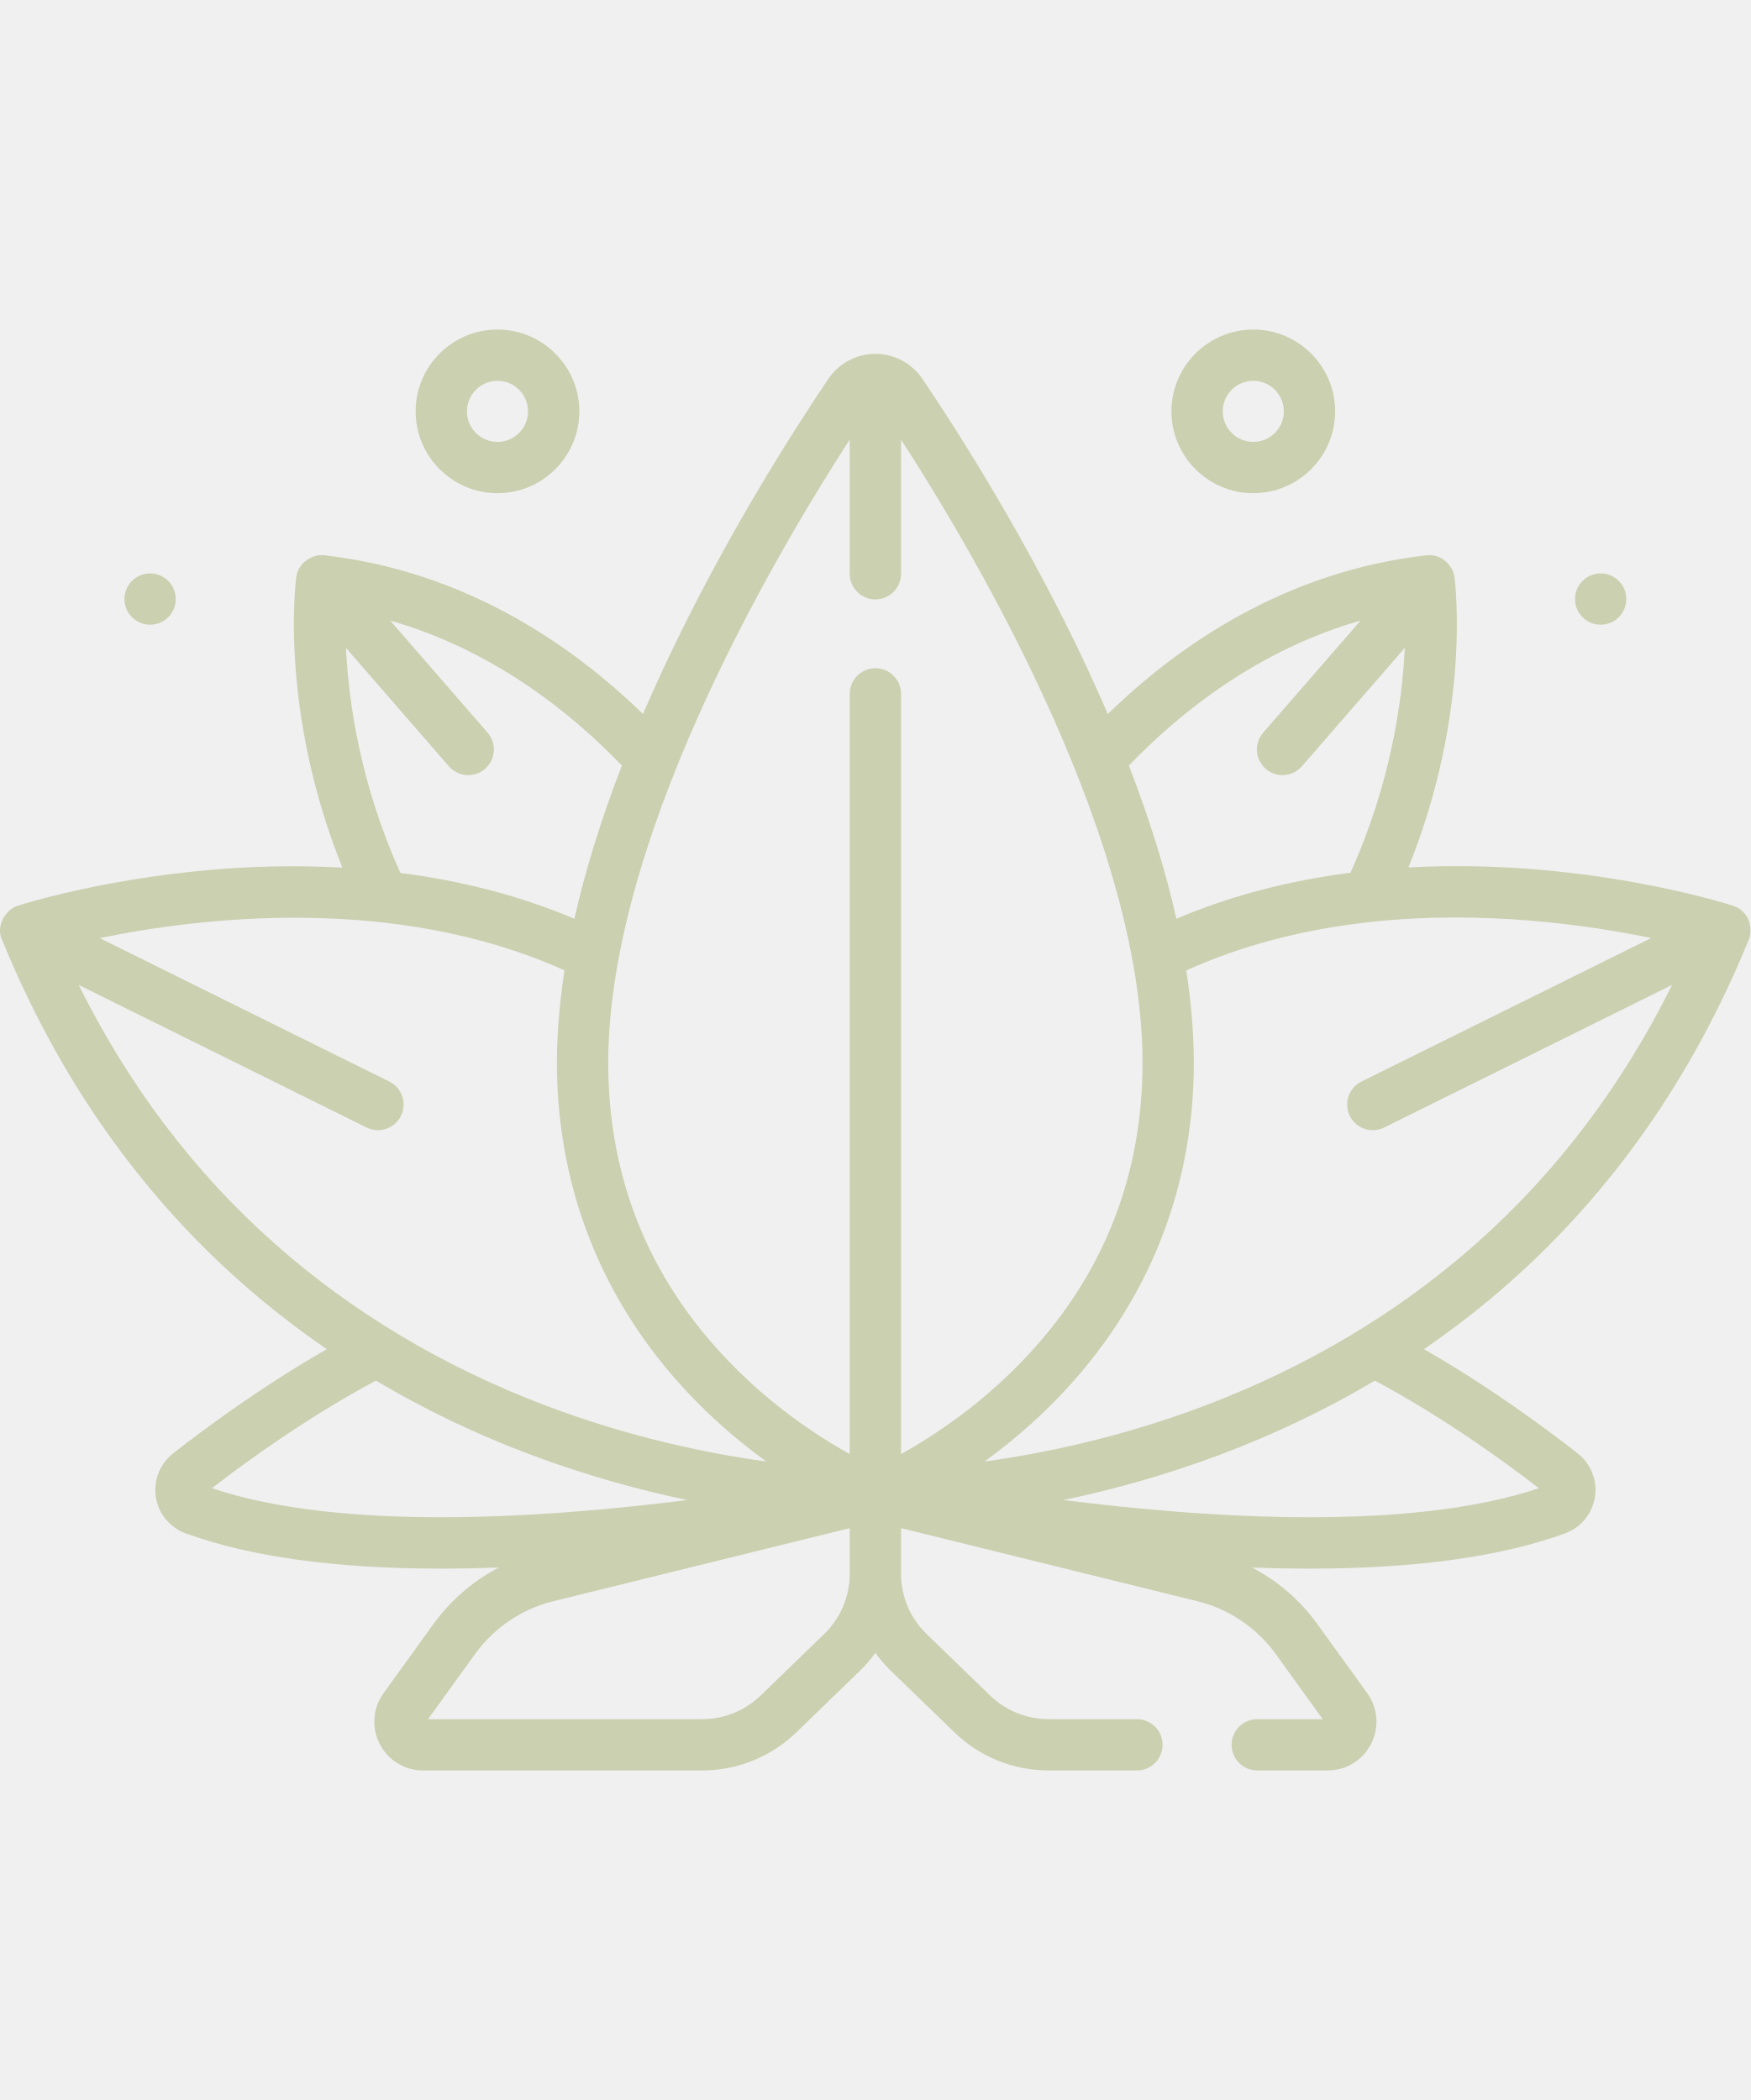
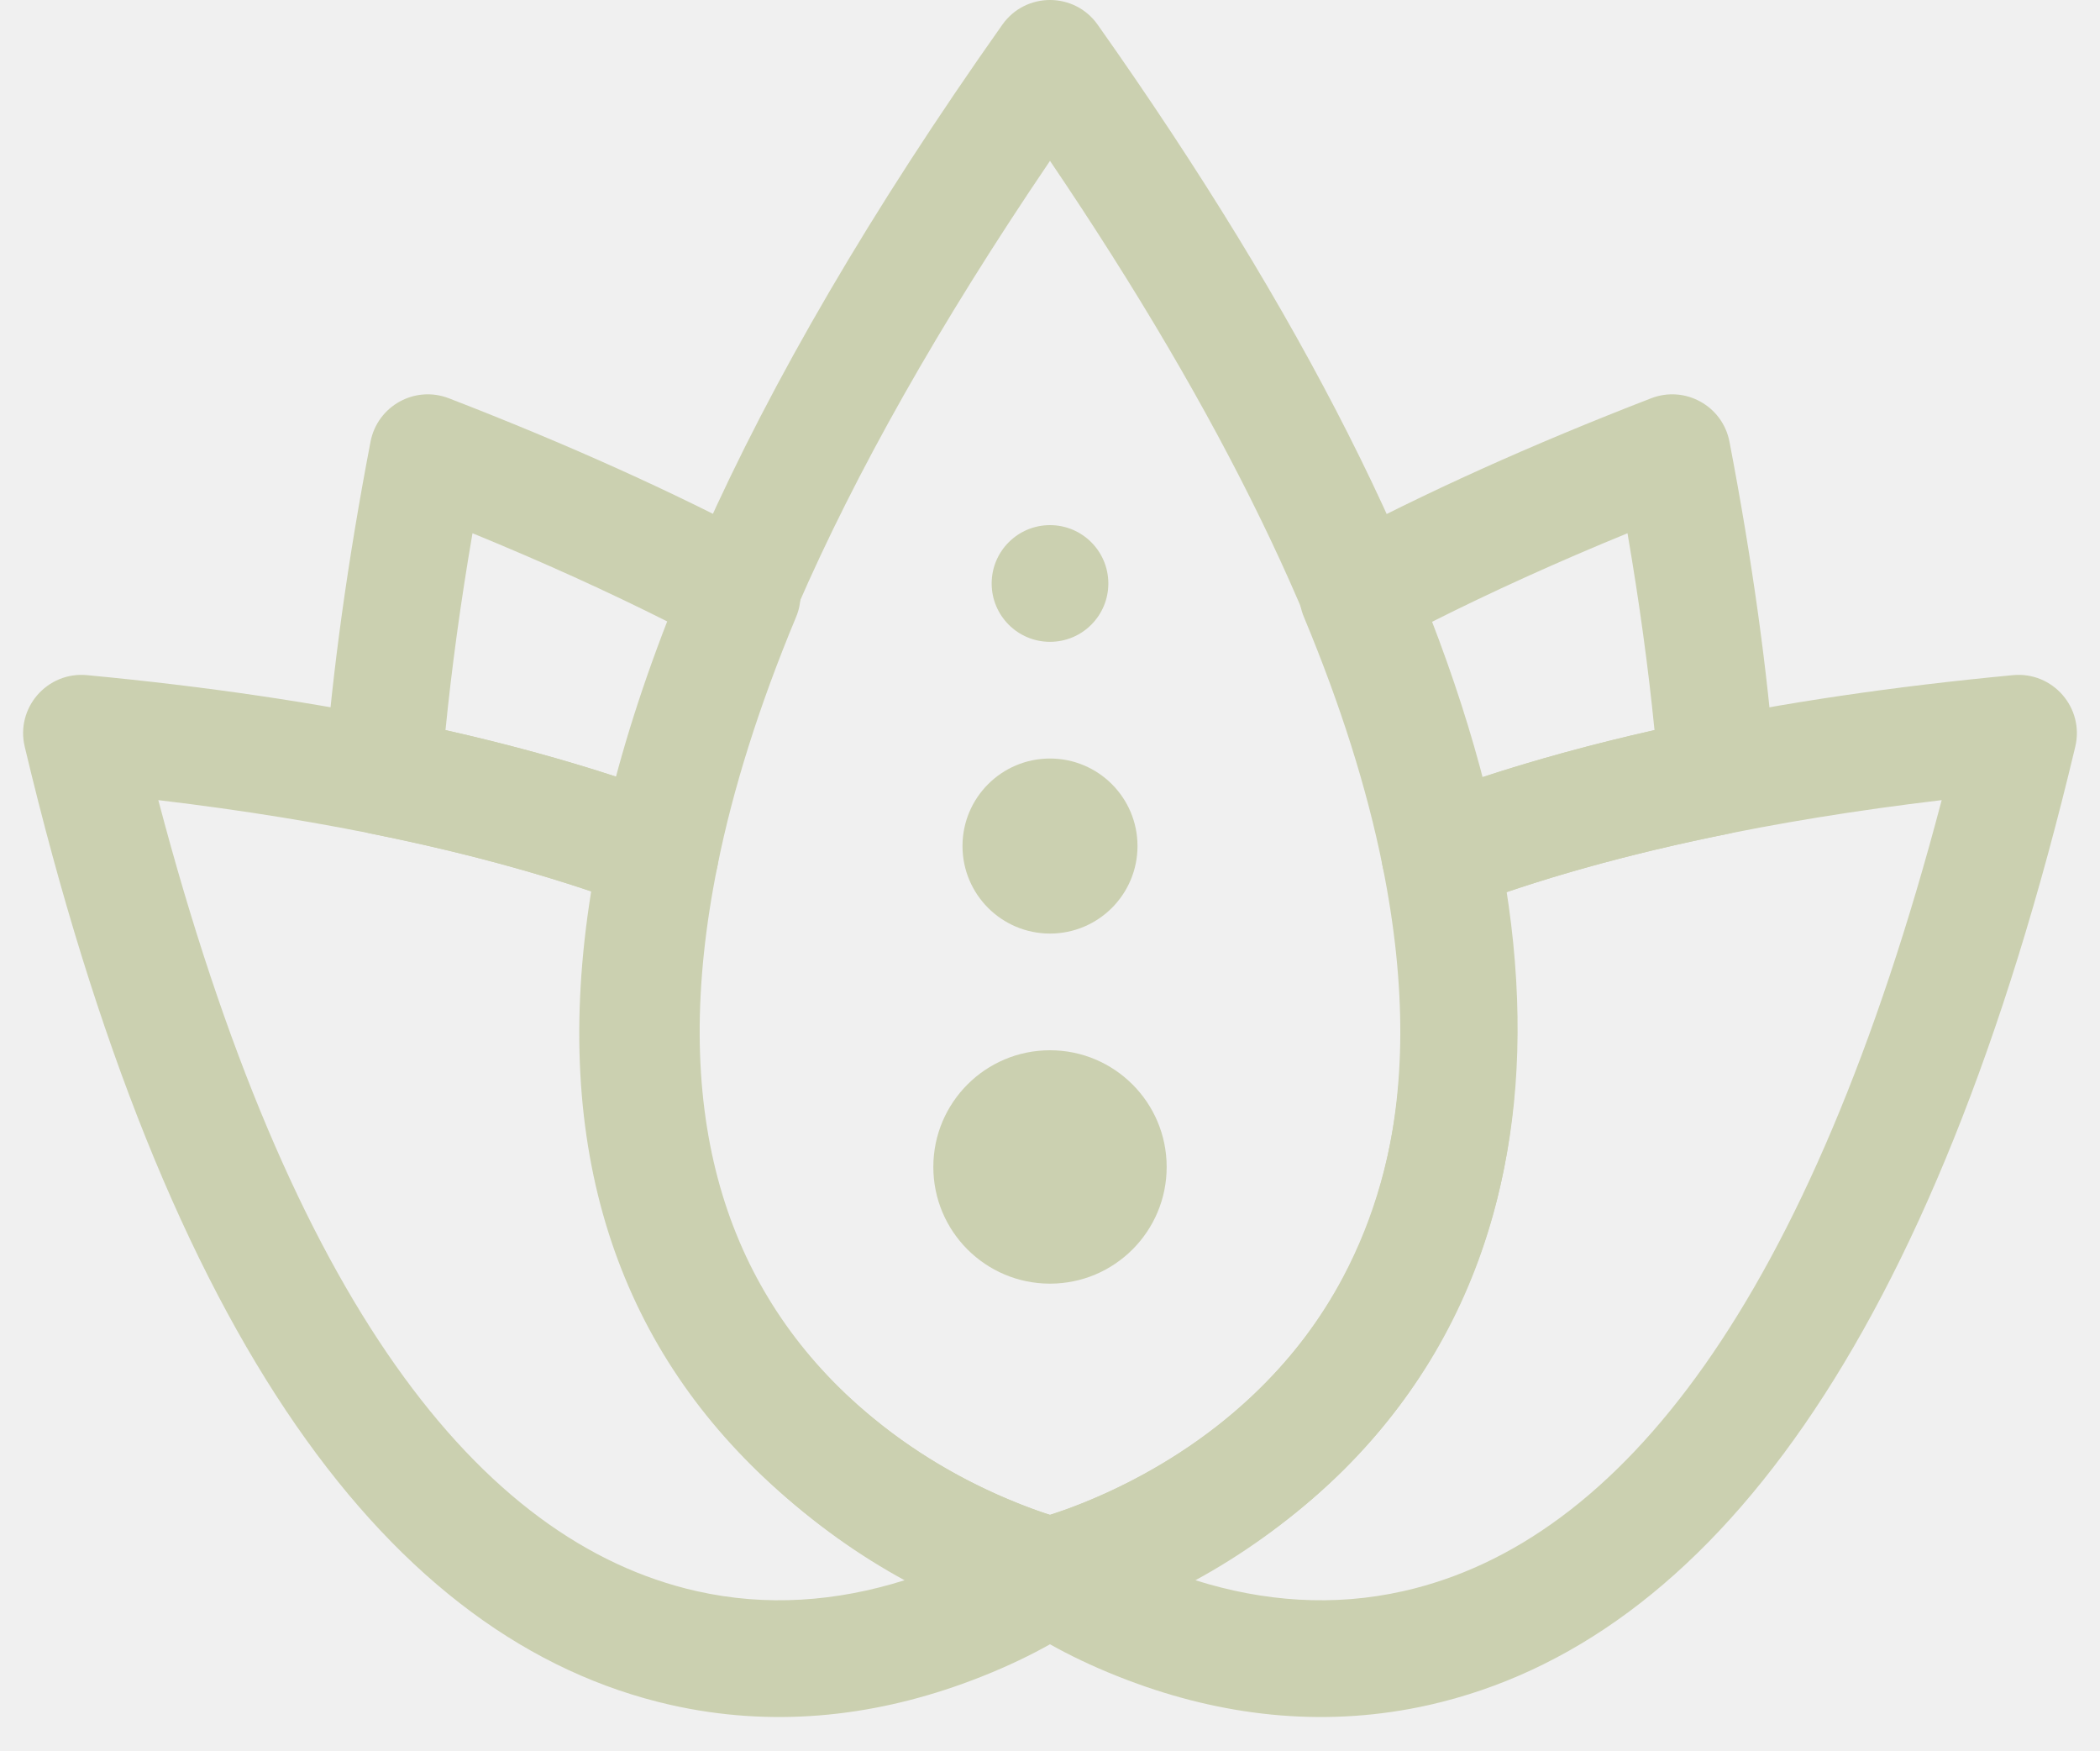
- <svg xmlns="http://www.w3.org/2000/svg" width="20" height="24" viewBox="0 0 512 512" fill="#cbd0b0">
-   <g clip-path="url(#clip0_24_29)">
-     <path d="M511.786 222.857C512.602 219.278 511.107 215.169 506.858 213.782C504.951 213.165 462.865 199.785  411.969 202.592C430.326 157.01 425.669 119.45 425.444 117.744C424.991 113.987 421.268 110.706 417.157   111.274C375.827 115.998 344.667 137.613 324.031 157.703C322.104 153.226 320.072 148.691 317.925 144.094C300.594   106.983 280.341 75.262 269.811 59.657C266.732 55.094 261.619 52.364 256.122 52.339C256.097 52.339 256.072 52.335   256.047 52.335C256.022 52.335 255.997 52.338 255.972 52.339C250.475 52.364 245.362 55.094 242.283 59.656C231.753    75.261 211.5 106.982 194.169 144.093C192.022 148.69 189.991 153.224 188.063 157.702C167.428 137.612 136.267 115.996    94.937 111.273C91.189 110.799 87.084 113.623 86.65 117.743C86.425 119.449 81.765 157.037 100.146     202.642C86.109 201.858 73.059 202.315 61.931 203.274C29.285 206.085 6.202 213.468 5.236 213.781C1.519     214.892 -1.398 219.992 0.705 223.994C16.932 263.724 40.45 297.394 70.612 324.067C78.493 331.036 86.835      337.523 95.594 343.529C76.32 354.566 59.639 366.959 50.621 374.032C46.744 377.069 44.816 381.975 45.589      386.835C46.36 391.687 49.706 395.744 54.319 397.423C73.178 404.293 98.21 407.737 129.09 407.736C134.505       407.736 140.116 407.62 145.889 407.408C138.364 411.352 131.786 417 126.754 423.978L112.185 444.187C109.04 448.55       108.61 454.235 111.061 459.022C113.511 463.809 118.374 466.783 123.752 466.783H205.331C215.709 466.783 225.53       462.806 232.984 455.584L251.581 437.568C253.229 435.97 254.715 434.229 256.047 432.384C257.379 434.229 258.865       435.971 260.513 437.568L279.11 455.584C286.564 462.806 296.385 466.783 306.763 466.783H332.548C336.691 466.783  340.048 463.425 340.048 459.283C340.048 455.141 336.691 451.783 332.548 451.783H306.763C300.302 451.783 294.188  449.307 289.547 444.811L270.95 426.794C266.245 422.236 263.547 415.864 263.547 409.313V395.888L350.251  417.272C359.476 419.547 367.615 425.044 373.171 432.751L386.893 451.783H367.74C363.597 451.783 360.24  455.141 360.24 459.283C360.24 463.425 363.597 466.783 367.74 466.783H388.343C393.721 466.783 398.584 463.809 401.034 459.022C403.485 454.235 403.055 448.55 399.909 444.186L385.341 423.979C380.309 417.001 373.731 411.353 366.206 407.409C371.979 407.621 377.59 407.736 383.005 407.736C413.881 407.736 438.917 404.292 457.775 397.423C462.389 395.743 465.735 391.686 466.506 386.835C467.278 381.975 465.351 377.068 461.477 374.034C452.456 366.959 435.775 354.566 416.501 343.529C425.261 337.523 433.602 331.037 441.483 324.068C471.645 297.395 495.163 263.724 511.39 223.995C511.524 223.651 511.566 223.612 511.786  222.857ZM397.979 130.348L369.478 163.158C366.761 166.285 367.094 171.022 370.222 173.739C371.642  174.972 373.393 175.577 375.137 175.577C377.234 175.577 379.319 174.702 380.802 172.995L410.894  138.354C410.145 154.082 406.764 178.13 394.99 204.146C376.642 206.489 359.581 211.006 344.09  217.604C340.923 203.512 336.29 188.554 330.195 172.78C345.497 156.87 368.219 138.882 397.979   130.348ZM248.547 77.397V116.675C248.547 120.817 251.904 124.175 256.047 124.175C260.19 124.175 263.547 120.817 263.547 116.675V77.397C286.432 112.801 335.487 196.625 334.166 262.466C333.459 297.625 319.767 327.906 293.469 352.469C282.389 362.818 271.277 369.93 263.547 374.231V151.805C263.547  147.663 260.19 144.305 256.047 144.305C251.904 144.305 248.547 147.663 248.547 151.805V374.231C240.816 369.929 229.706 362.817 218.625 352.469C192.327 327.907 178.635 297.625 177.928 262.466C176.608  196.625 225.663 112.801 248.547 77.397ZM101.2 138.352L131.293 172.995C132.776 174.703 134.861  175.577 136.958 175.577C138.702 175.577 140.454 174.973 141.873 173.739C145.001 171.023 145.334 166.286 142.617 163.158L114.116 130.348C143.876 138.882 166.598 156.87 181.9 172.779C175.805 188.555 171.171 203.513 168.004 217.606C151.14 210.438 133.738 206.329 117.131 204.198C105.335 178.158 101.949 154.087 101.2 138.352ZM23.008 236.952L107.219 278.678C108.289 279.208 109.425 279.459 110.543 279.459C113.304 279.459 115.96 277.929 117.27 275.288C119.109 271.576 117.59 267.077 113.879  265.238L29.163 223.261C58.313 217.256 115.42 210.275 165.12 232.709C163.477 243.285 162.743 253.315  162.932 262.767C163.715 301.778 179.583 336.727 208.82 363.834C214.03 368.665 219.217 372.834 224.115  376.399C206.925 374.026 184.246 369.345 159.872 360.123C129.783 348.74 103.007 332.751 80.289 312.602C56.813  291.781 37.612 266.39 23.008 236.952ZM61.968 384.209C72.197 376.307 90.094 363.33 109.956 352.725C124.076  361.129 139.163 368.36 155.118 374.36C171.592 380.555 187.208 384.78 201.03 387.667C158.354 393.069 99.662  396.841 61.968 384.209ZM241.144 426.795L222.547 444.812C217.906 449.308 211.792 451.784 205.331 451.784H125.201L138.923 432.752C144.479 425.045 152.618 419.548 161.843 417.273L248.547 395.889V409.314C248.547  415.865 245.849 422.237 241.144 426.795ZM450.126 384.21C412.434 396.842 353.741 393.07 311.063 387.668C324.886  384.781 340.502 380.556 356.975 374.361C372.93 368.361 388.018 361.129 402.137 352.726C421.998 363.329 439.894 376.305 450.126 384.21ZM431.805 312.602C409.087 332.751 382.312 348.739 352.222 360.123C327.845 369.346 305.163  374.029 287.972 376.404C292.872 372.838 298.061 368.668 303.274 363.835C332.51 336.728 348.378 301.779 349.162  262.768C349.352 253.318 348.617 243.289 346.975 232.716C363.049 225.456 381.134 220.692 400.837 218.555C400.964 218.541 401.089 218.525 401.214 218.505C433.706 215.027 464.156 219.349 482.962 223.247L398.215  265.238C394.504 267.077 392.986 271.576 394.824 275.288C396.134 277.93 398.79 279.459 401.551 279.459C402.669  279.459 403.805 279.208 404.875 278.678L489.086 236.952C474.483 266.389 455.281 291.781 431.805 312.602Z" fill="#cbd0b0" />
-     <path d="M366.583 93.092C379.783 93.092 390.521 82.353 390.521 69.154C390.521 55.955 379.783 45.216 366.583  45.216C353.384 45.216 342.645 55.955 342.645 69.154C342.645 82.353 353.384 93.092 366.583 93.092ZM366.583  60.216C371.512 60.216 375.521 64.226 375.521 69.154C375.521 74.082 371.511 78.092 366.583 78.092C361.655  78.092 357.645 74.082 357.645 69.154C357.645 64.226 361.656 60.216 366.583 60.216Z" fill="#cbd0b0" />
-     <path d="M145.51 93.092C158.709 93.092 169.448 82.353 169.448 69.154C169.448 55.955 158.71 45.216 145.51  45.216C132.31 45.216 121.572 55.955 121.572 69.154C121.572 82.353 132.31 93.092 145.51 93.092ZM145.51   60.216C150.438 60.216 154.448 64.226 154.448 69.154C154.448 74.082 150.438 78.092 145.51 78.092C140.581   78.092 136.572 74.082 136.572 69.154C136.572 64.226 140.582 60.216 145.51 60.216Z" fill="#cbd0b0" />
-     <path d="M43.906 131.568C48.048 131.568 51.406 128.21 51.406 124.068C51.406 119.926 48.048 116.568 43.906  116.568C39.764 116.568 36.406 119.926 36.406 124.068C36.406 128.21 39.764 131.568 43.906 131.568Z" fill="#cbd0b0" />
-     <path d="M468.188 131.568C472.33 131.568 475.688 128.21 475.688 124.068C475.688 119.926 472.33 116.568 468.188 116.568C464.046 116.568 460.688 119.926 460.688 124.068C460.688 128.21 464.046 131.568 468.188 131.568Z" fill="#cbd0b0" />
+ <svg xmlns="http://www.w3.org/2000/svg" viewBox="0 0 36 30" x="0px" y="0px" style="max-width:20" height="24">
+   <g fill="#cbd0b0" fill-rule="evenodd" style="">
+     <path fill-rule="nonzero" d="M11.459 10.661C10.432 10.144 9.313 9.636  8.1 9.139 7.896 10.326 7.743 11.45 7.637 12.513 8.696  12.752 9.682 13.022 10.598 13.323 10.821 12.467 11.108 11.58  11.459 10.661zM10.964 15.574C9.632 15.067 8.102 14.637  6.366 14.288 5.87 14.188 5.527 13.734 5.566 13.23 5.699 11.499 5.96 9.614 6.352 7.57 6.47 6.957 7.113 6.601 7.695 6.826 9.757 7.623 11.587 8.45 13.195 9.308 13.65 9.55 13.846 10.099 13.647 10.575 13.011 12.101 12.565 13.521 12.3 14.837 12.177 15.442 11.541 15.793 10.964 15.574zM25.402 13.323C26.318 13.022 27.304 12.752 28.363 12.513 28.257 11.45 28.104 10.326 27.9 9.139 26.687 9.636 25.568 10.144 24.541 10.661 24.892 11.58 25.179 12.467 25.402 13.323zM22.805 9.308C24.413 8.45 26.243 7.623 28.305 6.826 28.887 6.601 29.53 6.957 29.648 7.57 30.04 9.614 30.301 11.499 30.434 13.23  30.473 13.734 30.13 14.188 29.634 14.288 27.898 14.637 26.368  15.067 25.036 15.574 24.459 15.793 23.823 15.442 23.7 14.837  23.435 13.521 22.989 12.101 22.353 10.575 22.154 10.099 22.35 9.55 22.805 9.308z" style="" fill="#cbd0b0" />
+     <path fill-rule="nonzero" d="M22.805,25.409 C22.042,26.122 21.25,26.671  20.493,27.083 C21.651,27.448 22.857,27.542 24.065,27.268  C27.782,26.426 31.023,22.309 33.286,13.713 C30.358,14.061 27.875,14.595 25.813,15.294 C26.495,19.714 25.31,23.067 22.805,25.409  Z M24.326,13.704 C27.019,12.681 30.395,11.96 34.509,11.571 C35.192,11.507 35.735,12.132   35.576,12.798 C33.146,23.001 29.295,28.134   24.507,29.219 C22.782,29.609 21.088,29.43 19.5,28.858 C18.55,28.516   17.835,28.115 17.414,27.81 C16.72,27.308 16.937,26.223   17.77,26.027 C17.987,25.976 18.399,25.842 18.928,25.603 C19.82,25.202 20.681,24.656   21.439,23.948 C23.598,21.93 24.541,18.999 23.7,14.837 C23.604,14.357 23.868,13.878   24.326,13.704 Z" style="" fill="#cbd0b0" />
+     <path fill-rule="nonzero" d="M18.23,27.973 C18.079,28.009 17.921,28.009 17.77,27.973 C16.766,27.736  15.325,27.132 13.882,25.998 C8.156,21.496 8.156,13.197 17.183,0.423 C17.582,-0.141 18.418,-0.141  18.817,0.423 C25.903,10.449 27.459,17.79 24.79,22.825  C23.831,24.634 22.401,25.983 20.707,26.942 C19.694,27.515 18.807,27.837 18.23,27.973 Z M18.305,25.857 C18.755,25.694  19.235,25.477 19.722,25.201 C21.105,24.418 22.259,23.33 23.023,21.889 C25.181,17.817 23.99,11.6 18,2.757 C10.35,14.034 10.503,20.798 15.118,24.425 C15.808,24.968 16.551,25.388 17.293,25.699 C17.579,25.819 17.819,25.905 17.998,25.962 C18.083,25.935 18.186,25.9 18.305,25.857 Z" style="" fill="#cbd0b0" />
+     <path fill-rule="nonzero" d="M11.674,13.704 C12.132,13.878 12.396,14.357 12.3,14.837 C11.458,19 12.403,21.931 14.562,23.949 C15.32,24.657 16.182,25.203 17.073,25.604 C17.603,25.842 18.032,25.982 18.23,26.027 C19.063,26.223 19.28,27.308 18.586,27.81 C18.165,28.115 17.45,28.516 16.5,28.858  C14.912,29.43 13.218,29.609 11.493,29.219 C6.705,28.134 2.854,23.001 0.424,12.798 C0.265,12.132 0.808,11.507 1.491,11.571 C5.605,11.96 8.981,12.681 11.674,13.704 Z M2.714,13.713 C4.977,22.309 8.218,26.426 11.935,27.268 C13.143,27.542 14.349,27.448 15.507,27.083 C14.751,26.672 13.959,26.122 13.197,25.41 C10.69,23.068 9.505,19.715 10.187,15.294 C8.125,14.595 5.642,14.061 2.714,13.713 Z" style="" fill="#cbd0b0" />
+     <circle cx="18" cy="20" r="2" style="" fill="#cbd0b0" />
+     <circle cx="18" cy="14.5" r="1.5" style="" fill="#cbd0b0" />
+     <circle cx="18" cy="10" r="1" style="" fill="#cbd0b0" />
  </g>
-   <defs>
-     <clipPath id="clip0_24_29">
-       <rect width="512" height="512" fill="white" />
-     </clipPath>
-   </defs>
</svg>
